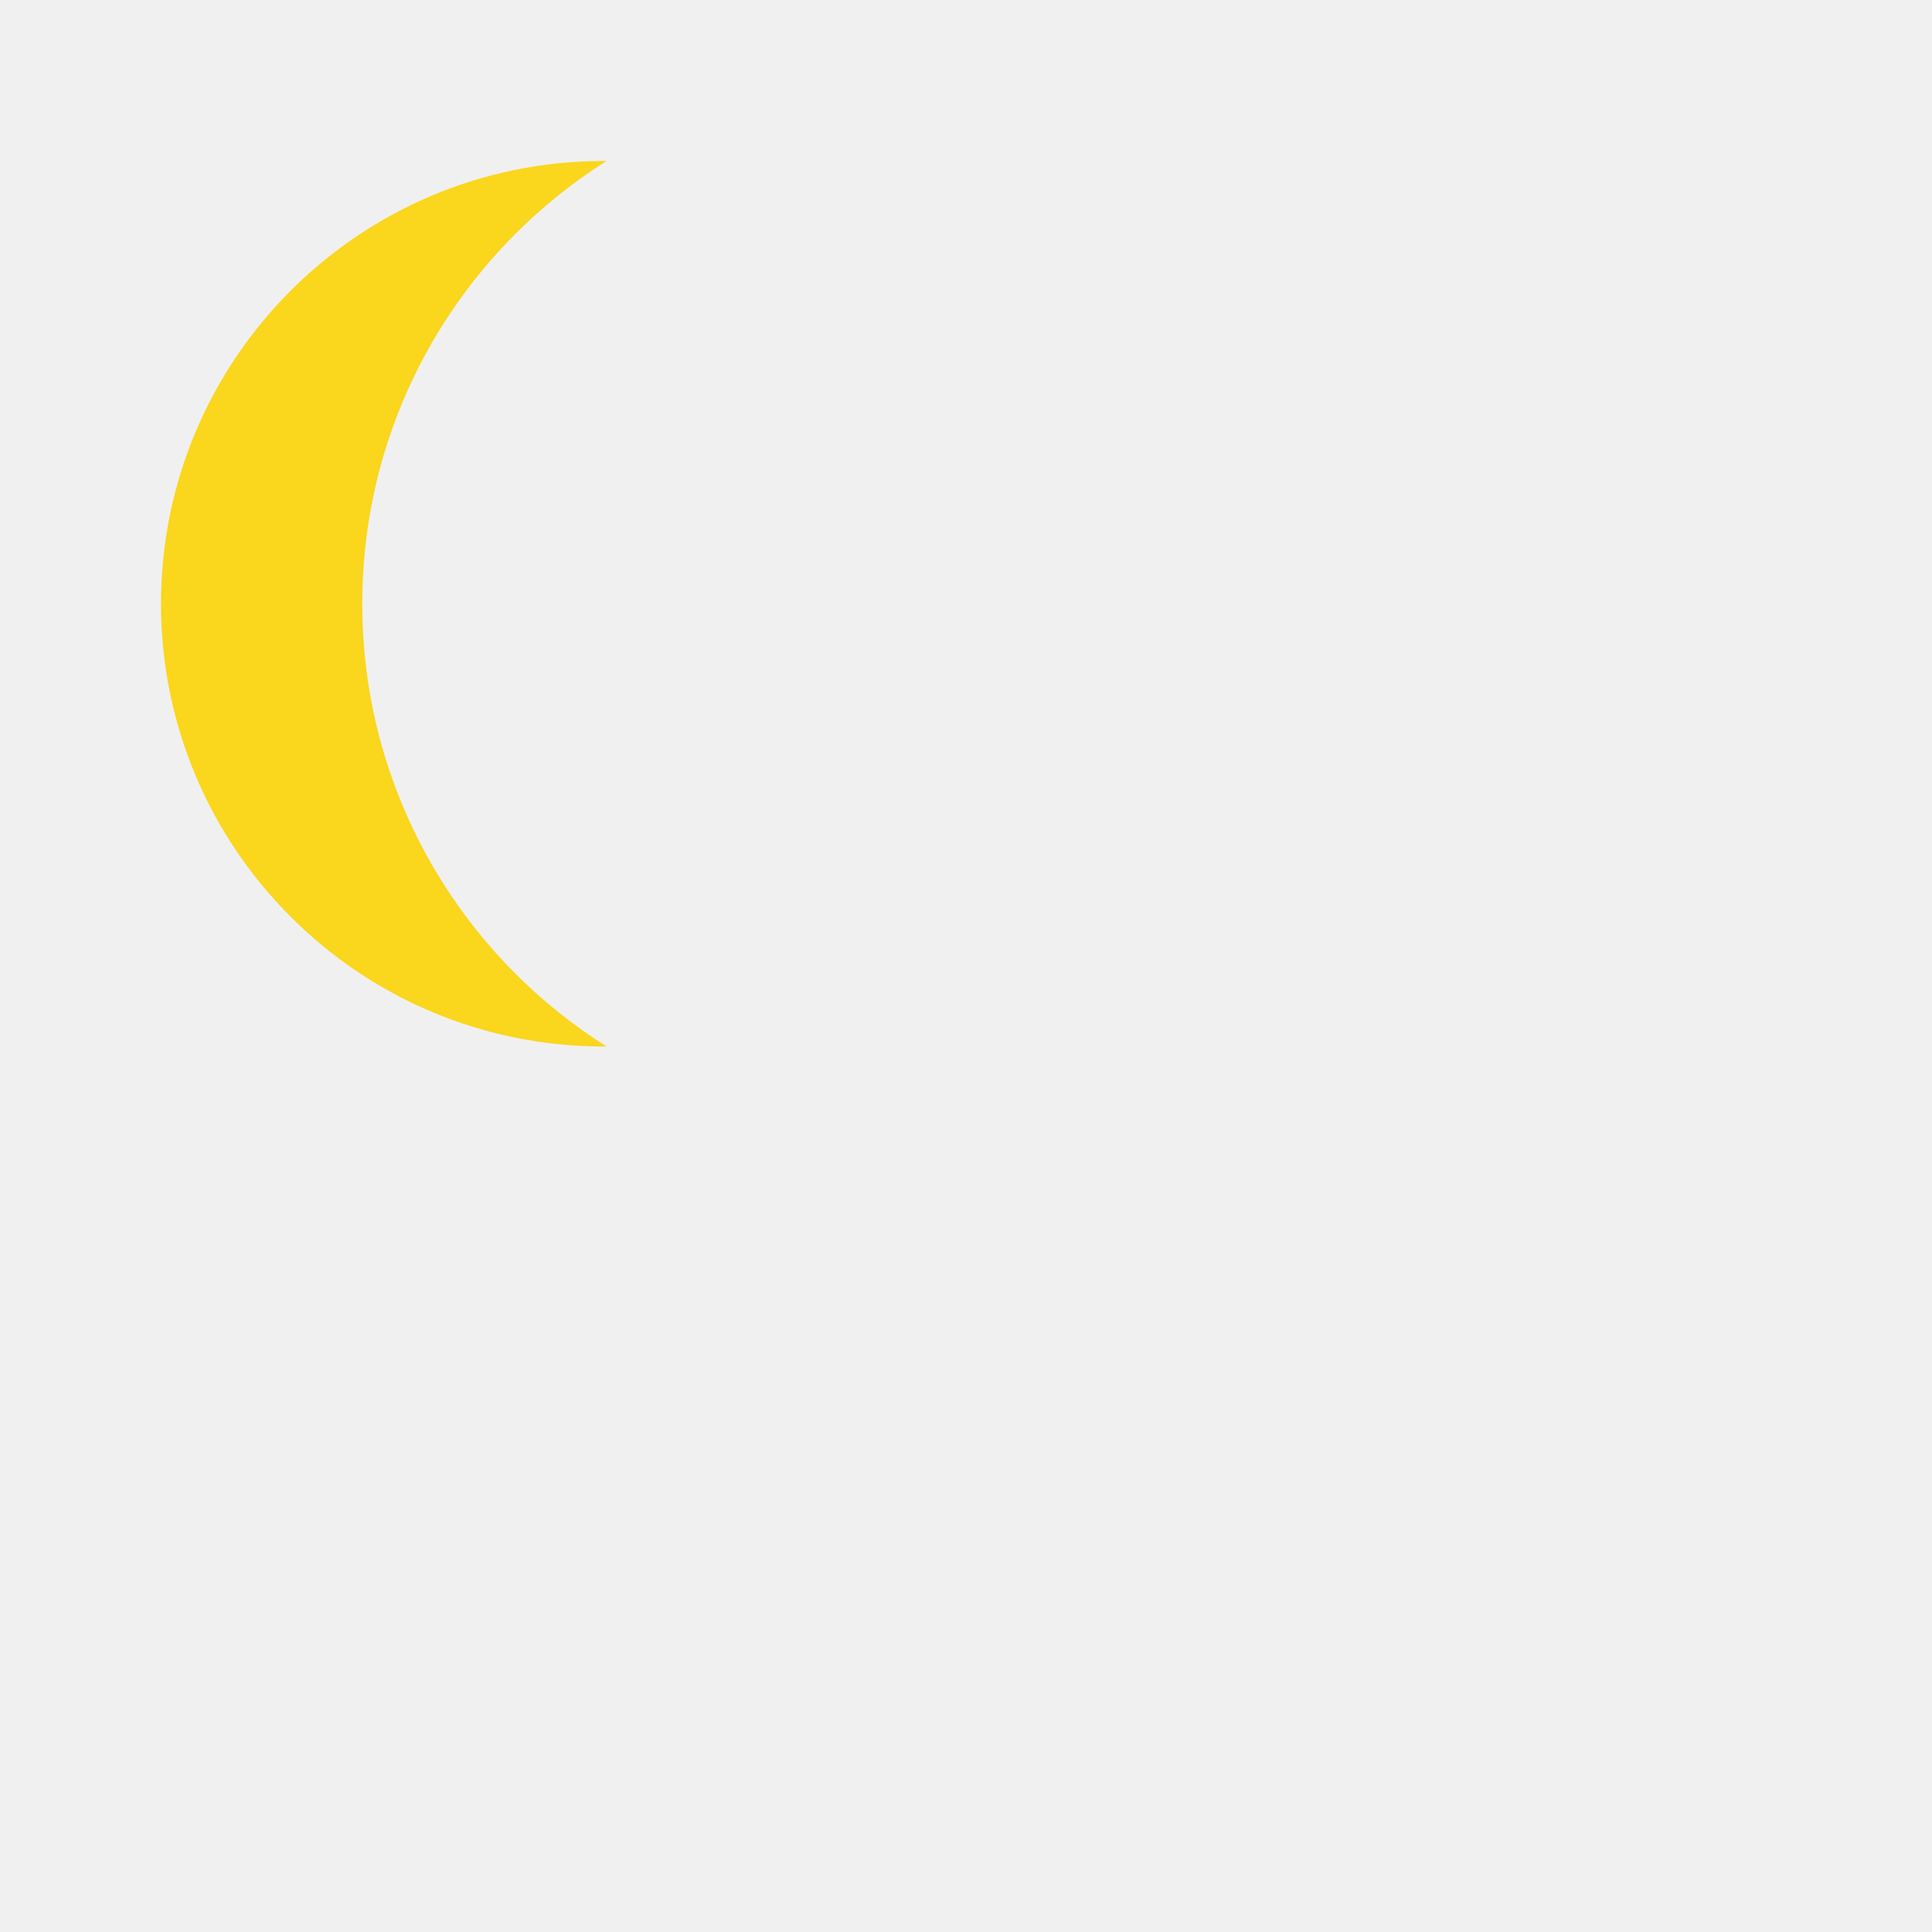
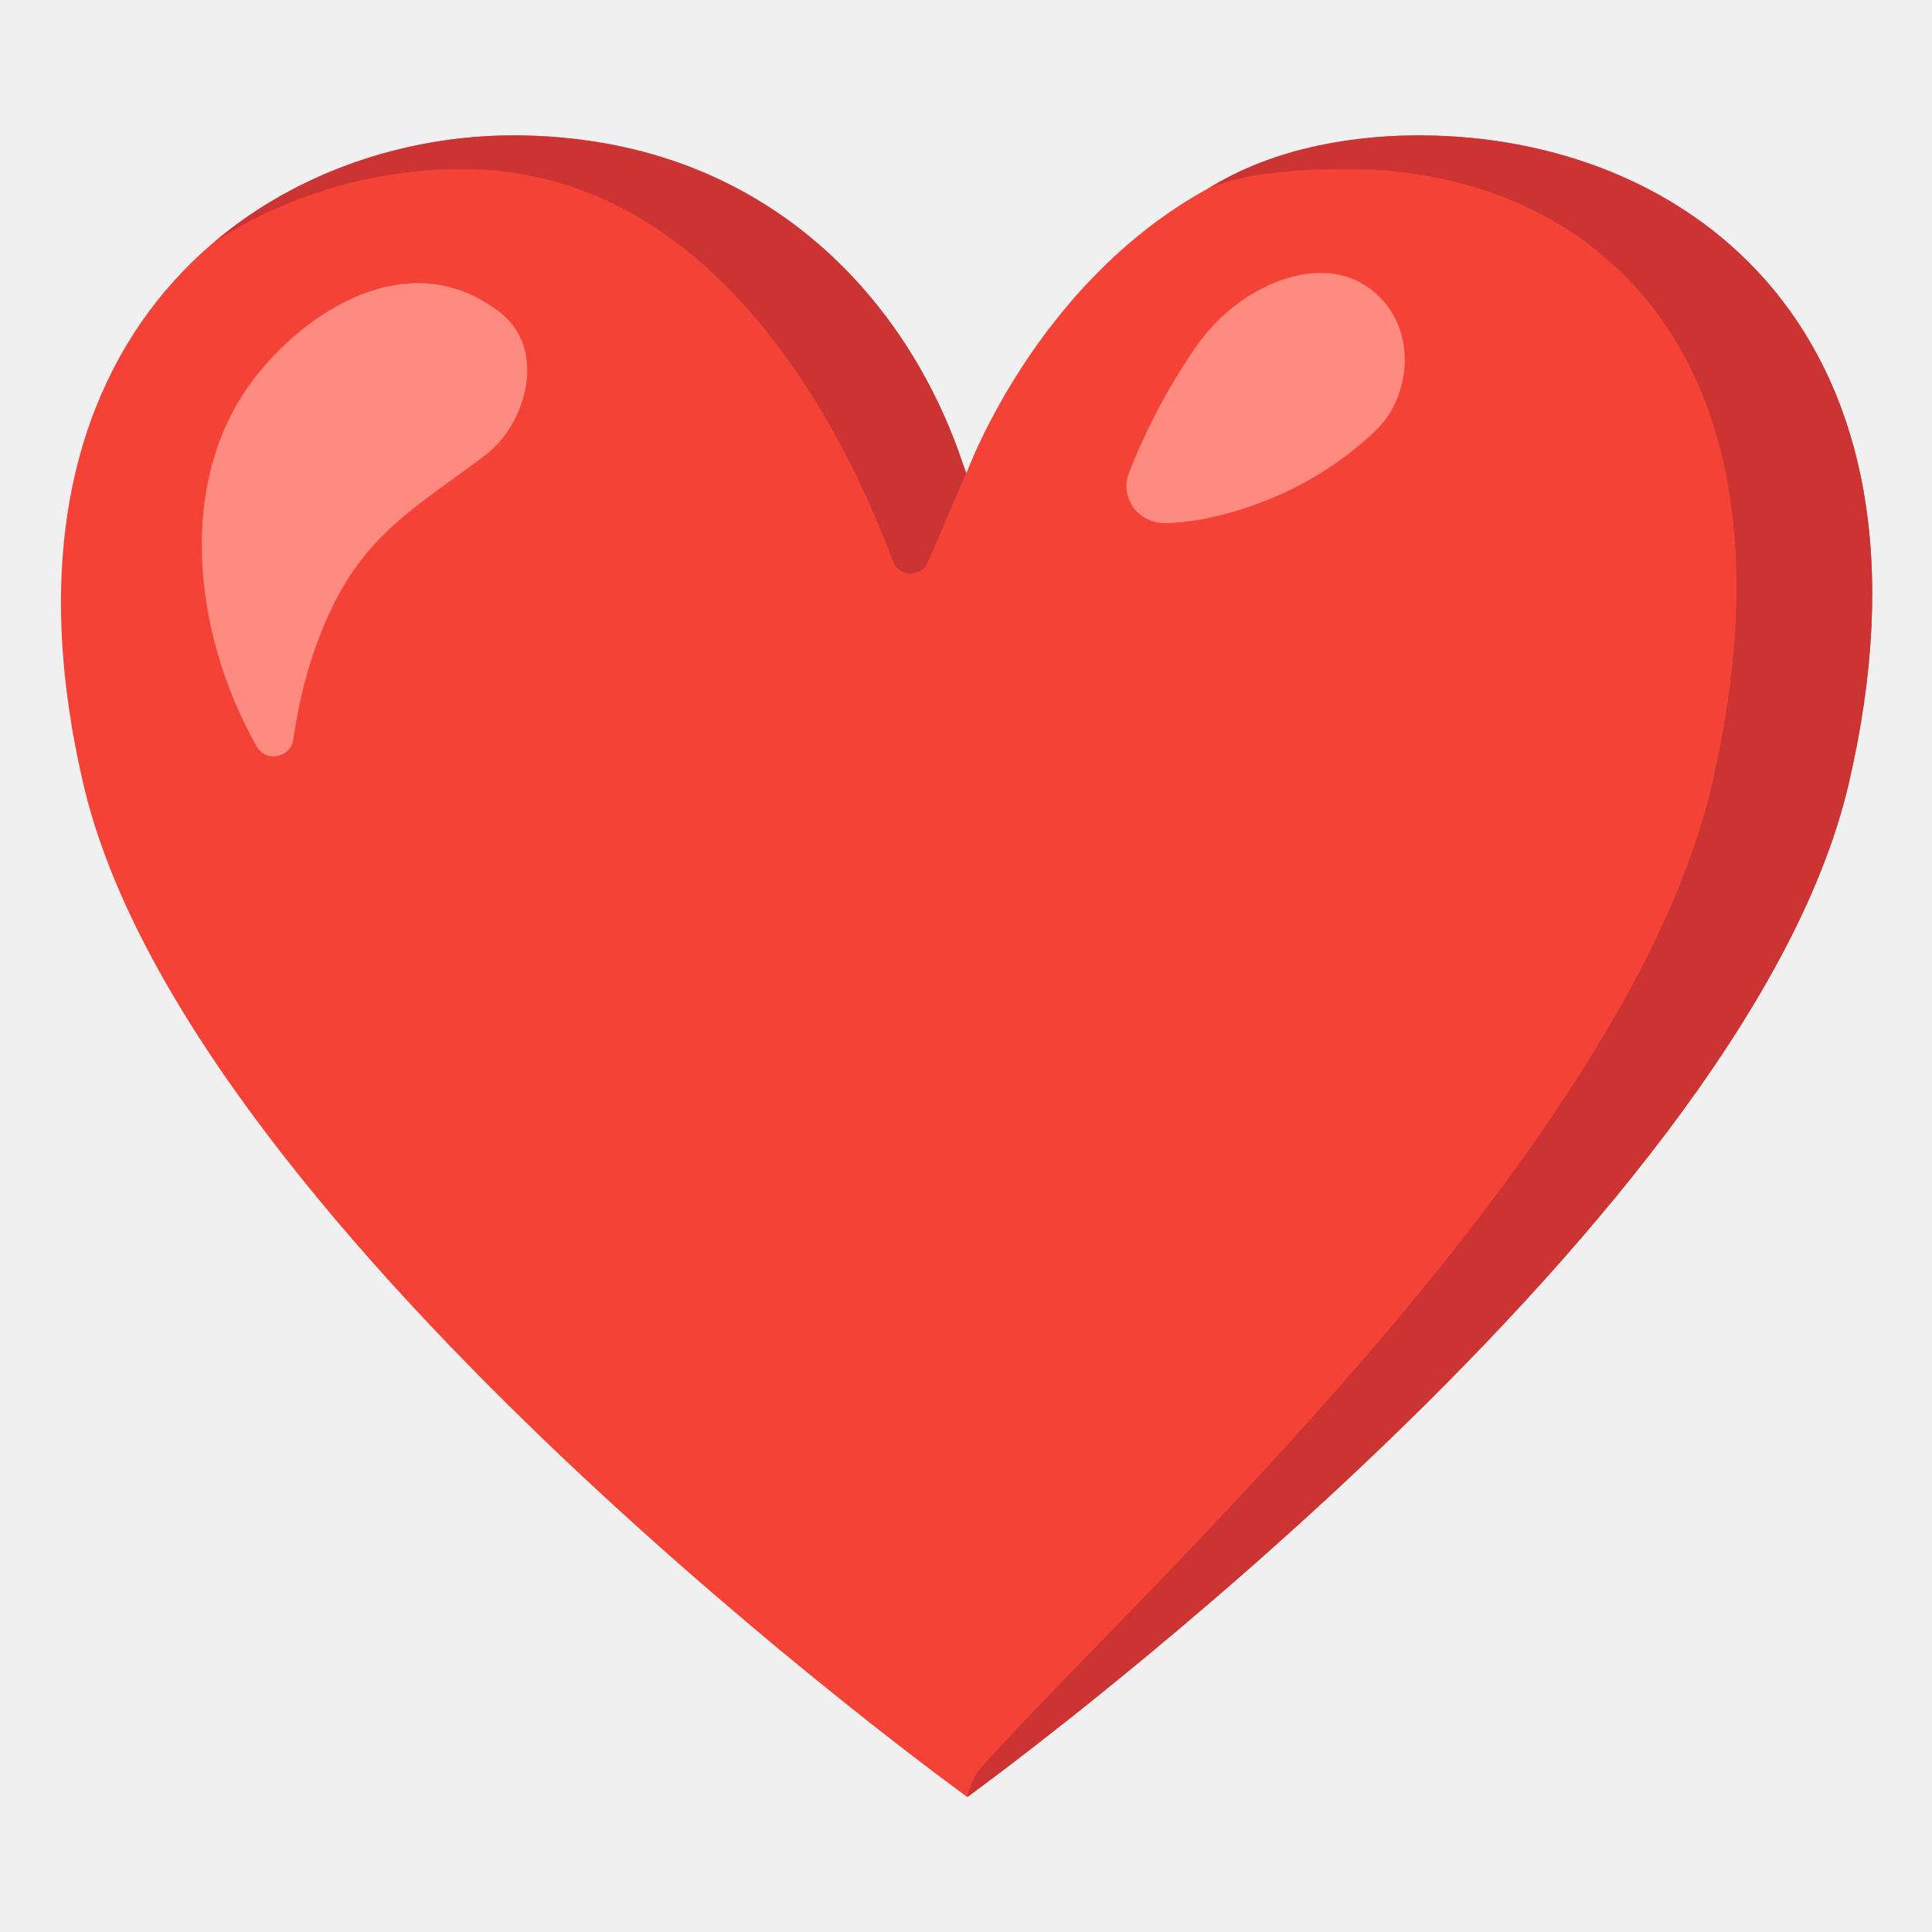
- <svg xmlns="http://www.w3.org/2000/svg" width="1em" height="1em" viewBox="0 0 24 24">
-   <path d="M0 0h24v24H0z" fill="none" />
-   <defs>
-     <mask id="SVGPWNvGc7L">
-       <circle cx="7.5" cy="7.5" r="5.5" fill="#fff" />
-       <circle cx="11" cy="7.5" r="6.5">
-         <animate fill="freeze" attributeName="cx" dur="0.4s" values="7.5;11" />
-         <animate fill="freeze" attributeName="r" dur="0.4s" values="5.5;6.5" />
-       </circle>
-     </mask>
-     <mask id="SVGE5iORxWn">
-       <g fill="#fff">
-         <circle cx="12" cy="9" r="5.5" transform="rotate(-45 12 12)">
-           <animate fill="freeze" attributeName="cy" begin="0.9s" dur="0.5s" to="15" />
-         </circle>
-         <path d="M12.62 20.62h3l-1.5 2.5Z" opacity="0">
-           <animateTransform attributeName="transform" dur="5s" repeatCount="indefinite" type="rotate" values="-145 14.12 14.12;-95 14.12 14.12" />
-           <set fill="freeze" attributeName="opacity" begin="1.4s" to="1" />
-           <animate fill="freeze" attributeName="d" begin="1.4s" dur="0.4s" values="M13.12 17.12h2l-1 2Z;M12.62 20.62h3l-1.5 2.5Z" />
-         </path>
-         <path d="M12.62 20.62h3l-1.5 2.5Z" opacity="0">
-           <animateTransform attributeName="transform" dur="5s" repeatCount="indefinite" type="rotate" values="-95 14.12 14.12;-45 14.12 14.12" />
-           <set fill="freeze" attributeName="opacity" begin="1.4s" to="1" />
-           <animate fill="freeze" attributeName="d" begin="1.4s" dur="0.4s" values="M13.12 17.12h2l-1 2Z;M12.62 20.62h3l-1.5 2.5Z" />
-         </path>
-         <path d="M12.62 20.62h3l-1.5 2.5Z" opacity="0">
-           <animateTransform attributeName="transform" dur="5s" repeatCount="indefinite" type="rotate" values="-45 14.12 14.12;5 14.12 14.12" />
-           <set fill="freeze" attributeName="opacity" begin="1.4s" to="1" />
-           <animate fill="freeze" attributeName="d" begin="1.4s" dur="0.4s" values="M13.12 17.12h2l-1 2Z;M12.62 20.62h3l-1.5 2.5Z" />
-         </path>
-         <path d="M12.62 20.62h3l-1.5 2.5Z" opacity="0">
-           <animateTransform attributeName="transform" dur="5s" repeatCount="indefinite" type="rotate" values="5 14.12 14.12;55 14.12 14.12" />
-           <set fill="freeze" attributeName="opacity" begin="1.4s" to="1" />
-           <animate fill="freeze" attributeName="d" begin="1.4s" dur="0.4s" values="M13.12 17.12h2l-1 2Z;M12.62 20.62h3l-1.5 2.5Z" />
-         </path>
-       </g>
-       <path d="M-4.97 12l18.38 -18.38l10.61 10.61l-18.38 18.38Z" />
-     </mask>
-   </defs>
-   <g fill="#fad61d">
-     <path d="M0 0h24v24H0z" mask="url(#SVGPWNvGc7L)" />
-     <path d="M0 0h24v24H0z" mask="url(#SVGE5iORxWn)" />
+ <svg xmlns="http://www.w3.org/2000/svg" width="800px" height="800px" viewBox="0 0 128 128" aria-hidden="true" role="img" class="iconify iconify--noto" preserveAspectRatio="xMidYMid meet">
+   <path d="M93.99 8.97c-21.91 0-29.96 22.39-29.96 22.39s-7.94-22.39-30-22.39c-16.58 0-35.48 13.14-28.5 43.01c6.98 29.87 58.56 67.08 58.56 67.08s51.39-37.21 58.38-67.08c6.98-29.87-10.56-43.01-28.48-43.01z" fill="#f44336">
+ 
+ </path>
+   <g fill="#c33">
+     <path d="M30.65 11.2c17.2 0 25.74 18.49 28.5 25.98c.39 1.07 1.88 1.1 2.33.06L64 31.35C60.45 20.01 50.69 8.97 34.03 8.97c-6.9 0-14.19 2.28-19.86 7.09c5.01-3.29 10.88-4.86 16.48-4.86z">
+ 
+ </path>
+     <path d="M93.99 8.97c-5.29 0-10.11 1.15-13.87 3.47c2.64-1.02 5.91-1.24 9.15-1.24c16.21 0 30.72 12.29 24.17 40.7c-5.62 24.39-38.46 53.98-48.49 65.27c-.64.72-.86 1.88-.86 1.88s51.39-37.21 58.38-67.08c6.98-29.86-10.53-43-28.48-43z">
+ 
+ </path>
  </g>
-   <path fill="none" stroke="#fad61d" stroke-dasharray="24" stroke-dashoffset="24" stroke-linecap="round" stroke-linejoin="round" stroke-width="2" d="M22 12h-22" transform="rotate(-45 12 12)">
-     <animate attributeName="d" dur="5s" keyTimes="0;0.5;1" repeatCount="indefinite" values="M22 12h-22;M24 12h-22;M22 12h-22" />
-     <animate fill="freeze" attributeName="stroke-dashoffset" begin="0.5s" dur="0.3s" to="0" />
-   </path>
+   <path d="M17.04 24.82c3.75-4.68 10.45-8.55 16.13-4.09c3.07 2.41 1.73 7.35-1.02 9.43c-4 3.04-7.48 4.87-9.92 9.63c-1.46 2.86-2.34 5.99-2.79 9.18c-.18 1.26-1.83 1.57-2.45.46c-4.22-7.48-5.42-17.78.05-24.61z" fill="#ff8a80">
+ 
+ </path>
+   <path d="M77.16 34.66c-1.76 0-3-1.7-2.36-3.34c1.19-3.02 2.73-5.94 4.58-8.54c2.74-3.84 7.95-6.08 11.25-3.75c3.38 2.38 2.94 7.14.57 9.44c-5.09 4.93-11.51 6.19-14.04 6.19z" fill="#ff8a80">
+ 
+ </path>
</svg>
